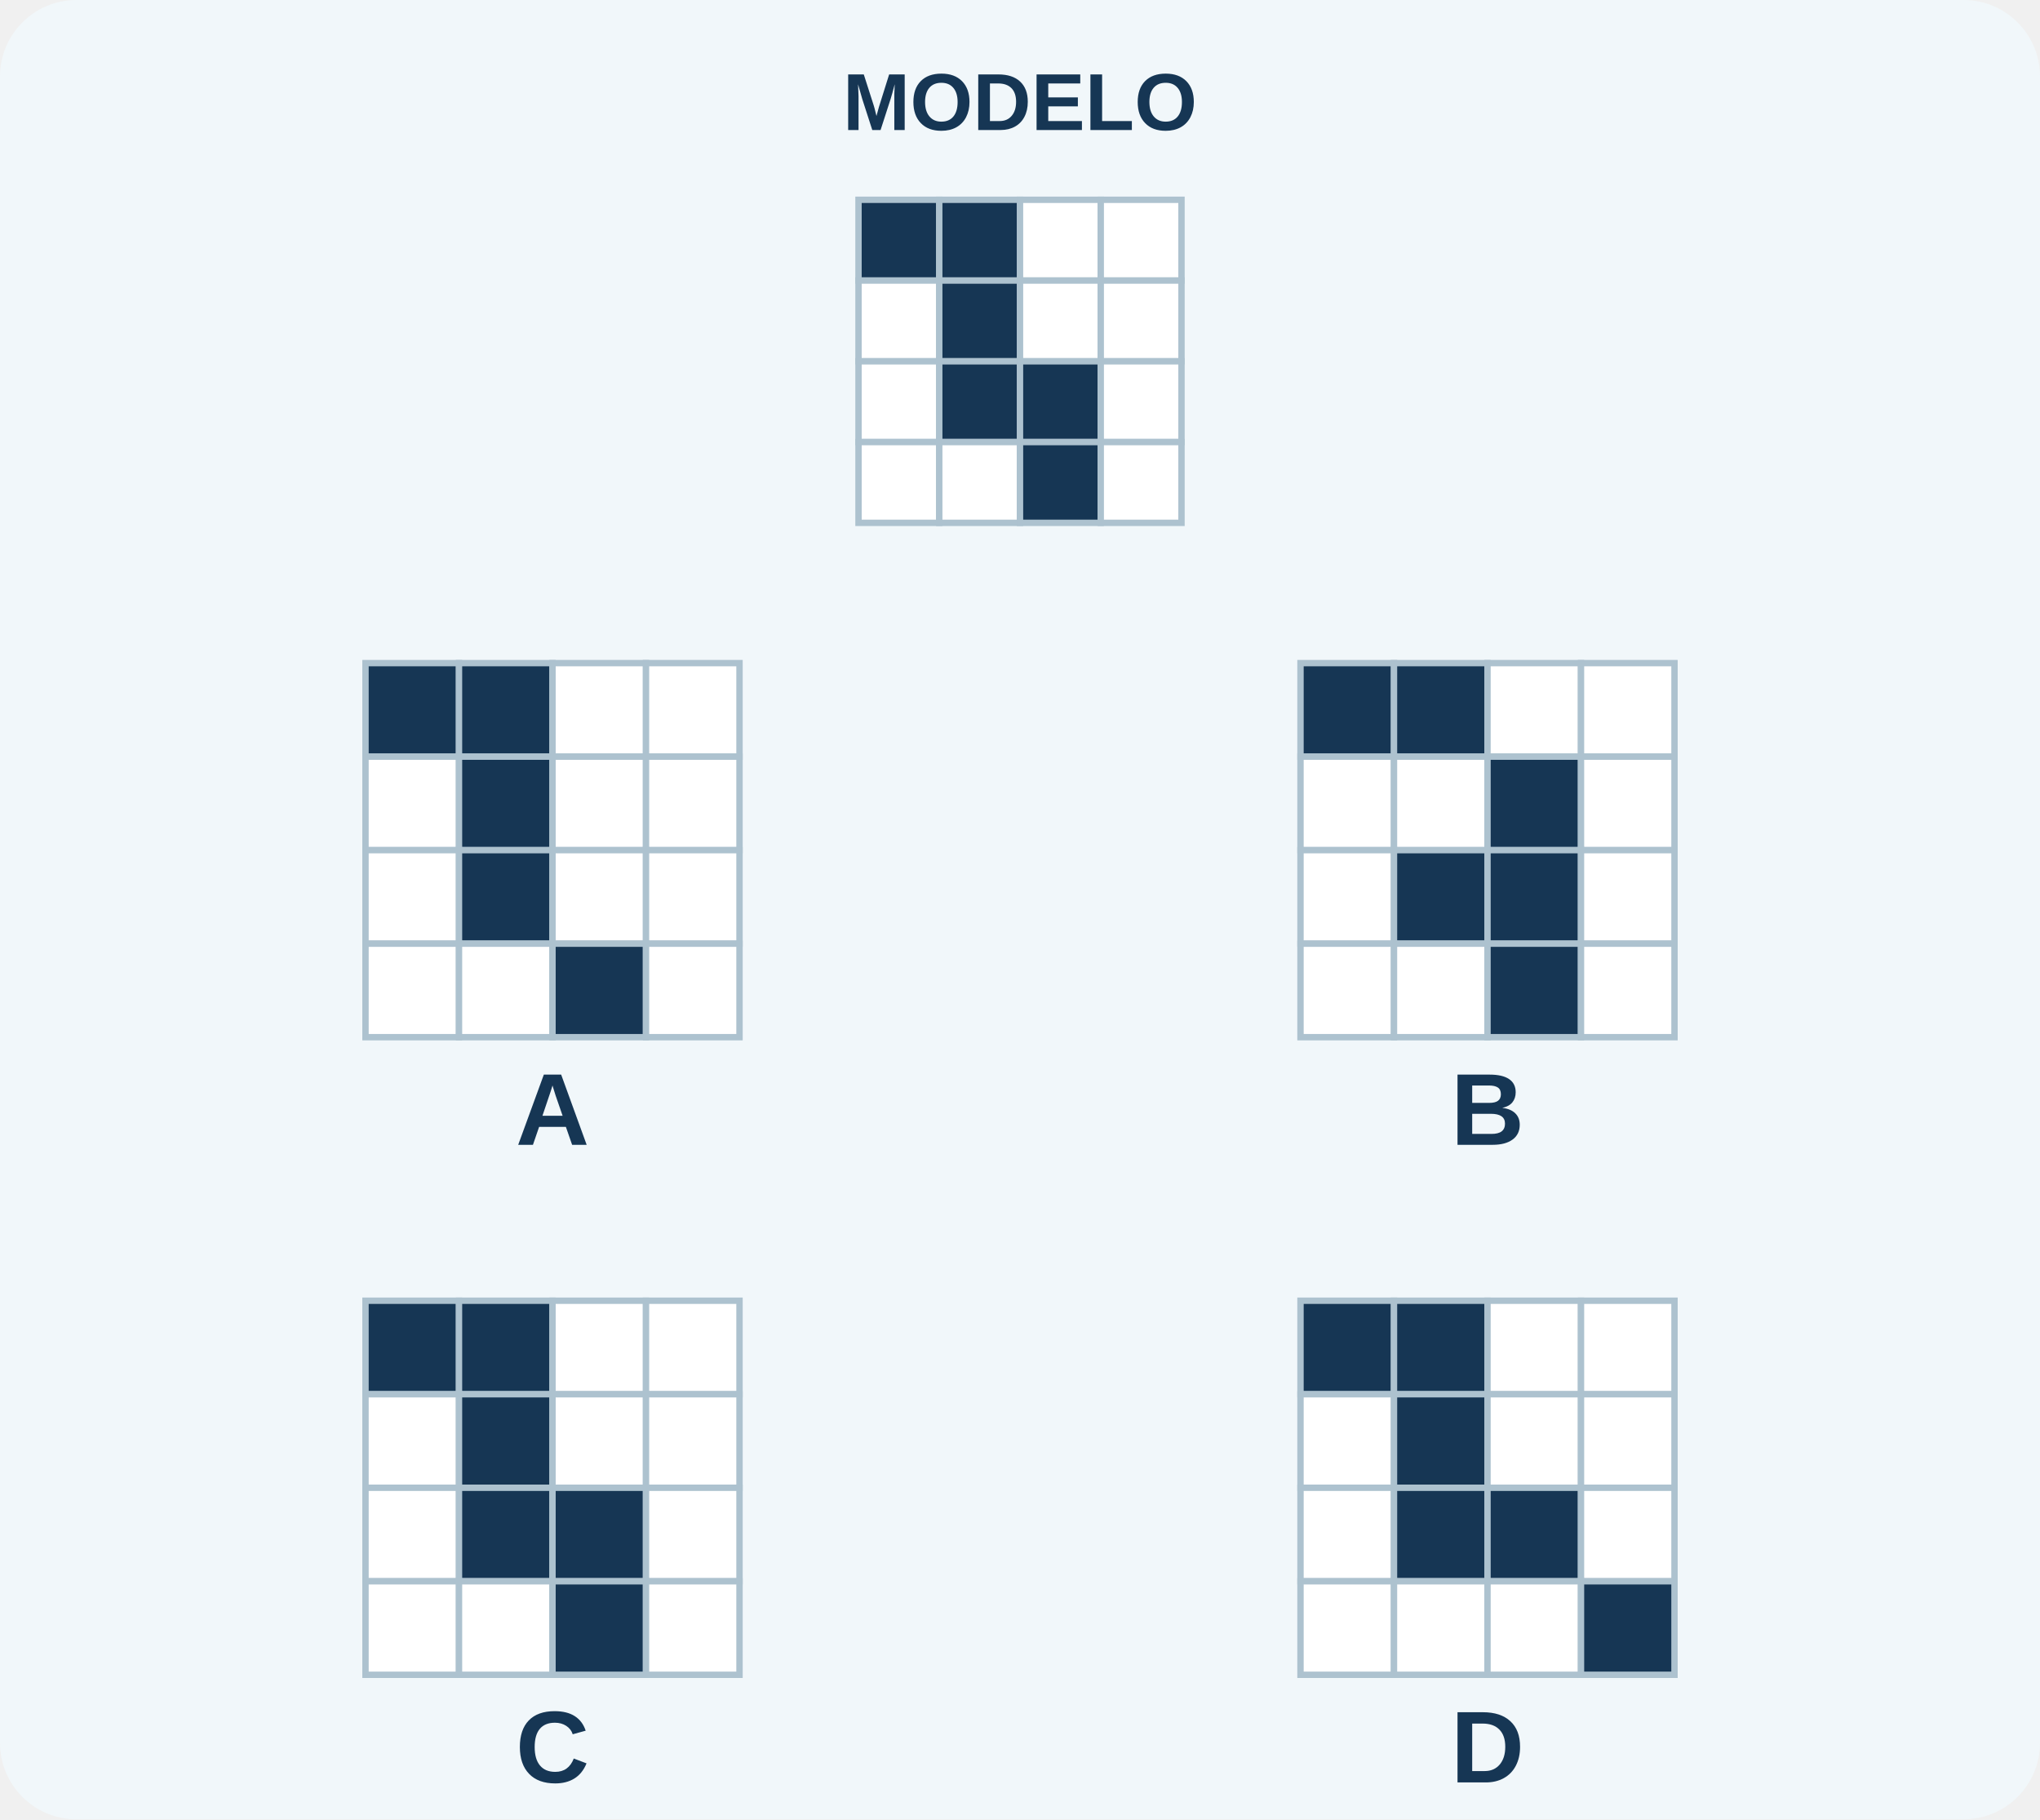
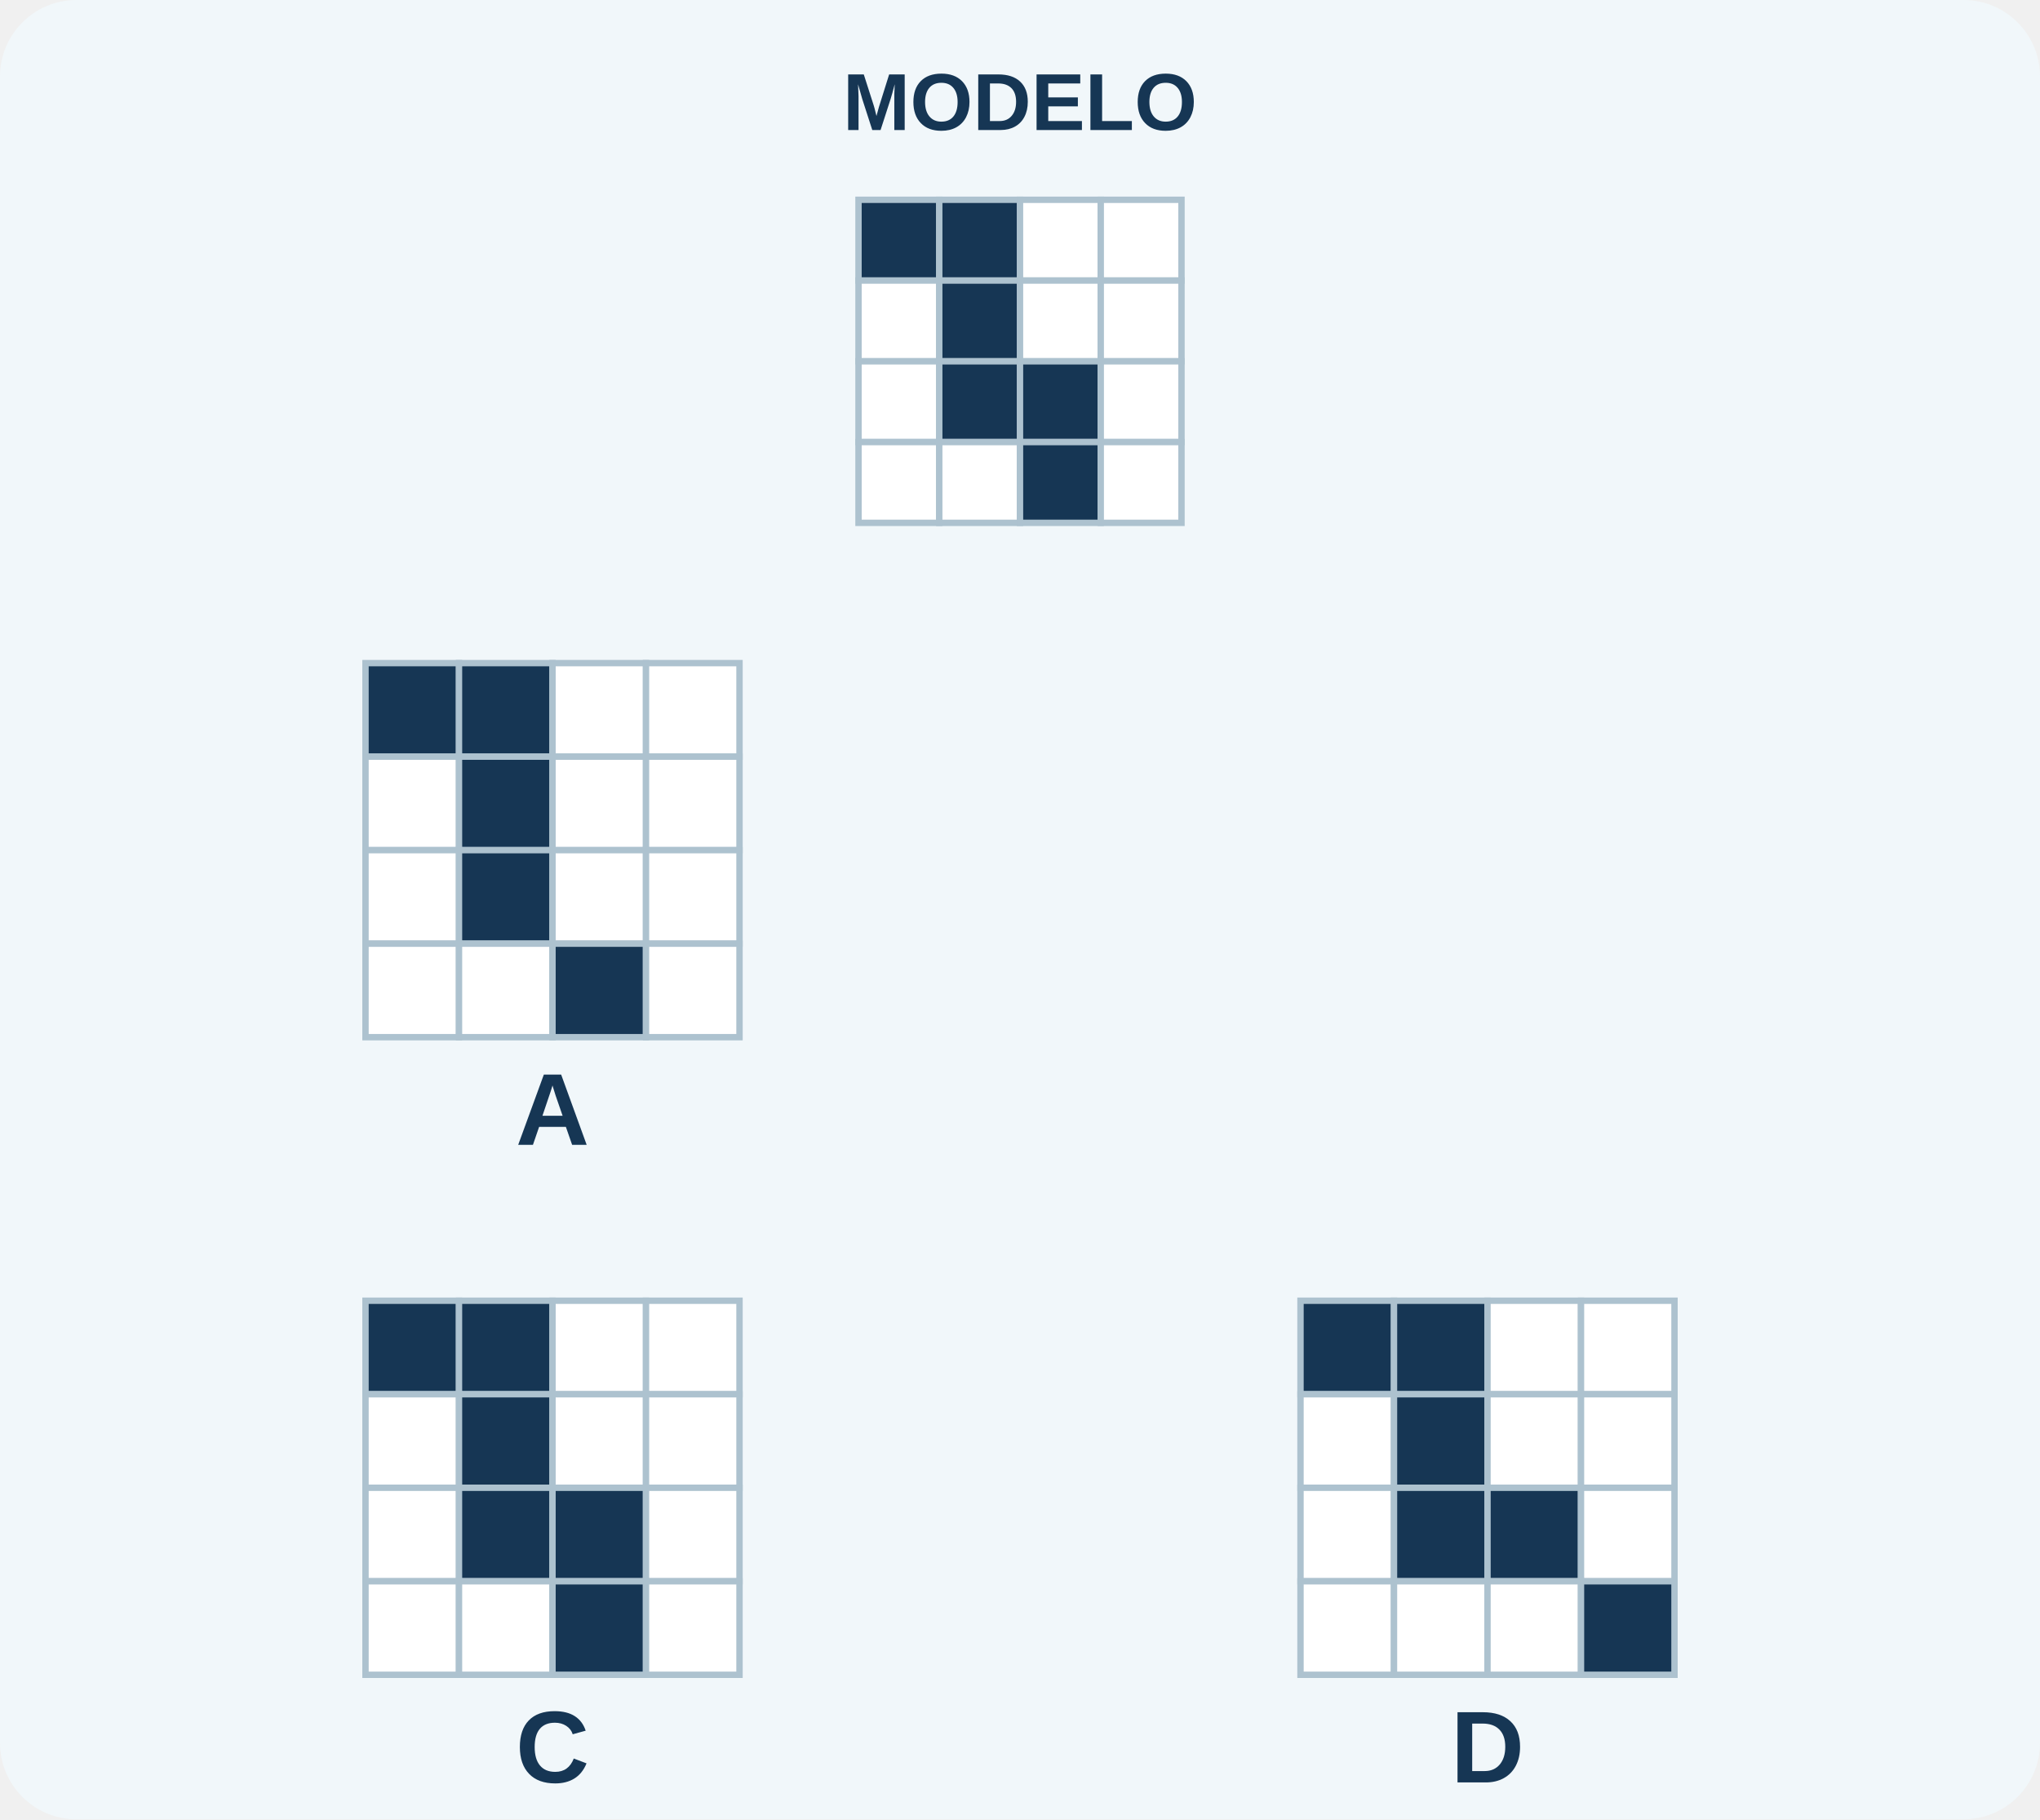
<svg xmlns="http://www.w3.org/2000/svg" viewBox="0 0 480 428" width="480" height="428">
  <rect width="480" height="428" rx="18" fill="#f1f7fa" />
  <text x="240" y="24" text-anchor="middle" dominant-baseline="central" font-family="Arial, sans-serif" font-size="19" font-weight="700" fill="#163654">MODELO</text>
  <g transform="translate(240 85) scale(1)">
    <rect x="-38" y="-38" width="19" height="19" fill="#163654" stroke="#adc2cf" stroke-width="1.5" />
    <rect x="-19" y="-38" width="19" height="19" fill="#163654" stroke="#adc2cf" stroke-width="1.5" />
    <rect x="0" y="-38" width="19" height="19" fill="#ffffff" stroke="#adc2cf" stroke-width="1.5" />
    <rect x="19" y="-38" width="19" height="19" fill="#ffffff" stroke="#adc2cf" stroke-width="1.5" />
    <rect x="-38" y="-19" width="19" height="19" fill="#ffffff" stroke="#adc2cf" stroke-width="1.5" />
    <rect x="-19" y="-19" width="19" height="19" fill="#163654" stroke="#adc2cf" stroke-width="1.5" />
    <rect x="0" y="-19" width="19" height="19" fill="#ffffff" stroke="#adc2cf" stroke-width="1.5" />
    <rect x="19" y="-19" width="19" height="19" fill="#ffffff" stroke="#adc2cf" stroke-width="1.5" />
    <rect x="-38" y="0" width="19" height="19" fill="#ffffff" stroke="#adc2cf" stroke-width="1.5" />
    <rect x="-19" y="0" width="19" height="19" fill="#163654" stroke="#adc2cf" stroke-width="1.5" />
    <rect x="0" y="0" width="19" height="19" fill="#163654" stroke="#adc2cf" stroke-width="1.5" />
    <rect x="19" y="0" width="19" height="19" fill="#ffffff" stroke="#adc2cf" stroke-width="1.5" />
    <rect x="-38" y="19" width="19" height="19" fill="#ffffff" stroke="#adc2cf" stroke-width="1.5" />
    <rect x="-19" y="19" width="19" height="19" fill="#ffffff" stroke="#adc2cf" stroke-width="1.5" />
    <rect x="0" y="19" width="19" height="19" fill="#163654" stroke="#adc2cf" stroke-width="1.5" />
    <rect x="19" y="19" width="19" height="19" fill="#ffffff" stroke="#adc2cf" stroke-width="1.5" />
  </g>
  <g transform="translate(130 200) scale(1)" data-row="A">
    <rect x="-44" y="-44" width="22" height="22" fill="#163654" stroke="#adc2cf" stroke-width="1.5" />
    <rect x="-22" y="-44" width="22" height="22" fill="#163654" stroke="#adc2cf" stroke-width="1.5" />
    <rect x="0" y="-44" width="22" height="22" fill="#ffffff" stroke="#adc2cf" stroke-width="1.5" />
    <rect x="22" y="-44" width="22" height="22" fill="#ffffff" stroke="#adc2cf" stroke-width="1.5" />
    <rect x="-44" y="-22" width="22" height="22" fill="#ffffff" stroke="#adc2cf" stroke-width="1.5" />
    <rect x="-22" y="-22" width="22" height="22" fill="#163654" stroke="#adc2cf" stroke-width="1.5" />
    <rect x="0" y="-22" width="22" height="22" fill="#ffffff" stroke="#adc2cf" stroke-width="1.5" />
    <rect x="22" y="-22" width="22" height="22" fill="#ffffff" stroke="#adc2cf" stroke-width="1.5" />
    <rect x="-44" y="0" width="22" height="22" fill="#ffffff" stroke="#adc2cf" stroke-width="1.5" />
    <rect x="-22" y="0" width="22" height="22" fill="#163654" stroke="#adc2cf" stroke-width="1.5" />
    <rect x="0" y="0" width="22" height="22" fill="#ffffff" stroke="#adc2cf" stroke-width="1.5" />
    <rect x="22" y="0" width="22" height="22" fill="#ffffff" stroke="#adc2cf" stroke-width="1.5" />
    <rect x="-44" y="22" width="22" height="22" fill="#ffffff" stroke="#adc2cf" stroke-width="1.5" />
    <rect x="-22" y="22" width="22" height="22" fill="#ffffff" stroke="#adc2cf" stroke-width="1.5" />
    <rect x="0" y="22" width="22" height="22" fill="#163654" stroke="#adc2cf" stroke-width="1.5" />
    <rect x="22" y="22" width="22" height="22" fill="#ffffff" stroke="#adc2cf" stroke-width="1.5" />
    <text x="0" y="61" text-anchor="middle" dominant-baseline="central" font-family="Arial, sans-serif" font-size="24" font-weight="700" fill="#163654">A</text>
  </g>
-   <g transform="translate(350 200) scale(1)" data-row="B">
-     <rect x="-44" y="-44" width="22" height="22" fill="#163654" stroke="#adc2cf" stroke-width="1.5" />
-     <rect x="-22" y="-44" width="22" height="22" fill="#163654" stroke="#adc2cf" stroke-width="1.5" />
-     <rect x="0" y="-44" width="22" height="22" fill="#ffffff" stroke="#adc2cf" stroke-width="1.5" />
-     <rect x="22" y="-44" width="22" height="22" fill="#ffffff" stroke="#adc2cf" stroke-width="1.5" />
-     <rect x="-44" y="-22" width="22" height="22" fill="#ffffff" stroke="#adc2cf" stroke-width="1.5" />
-     <rect x="-22" y="-22" width="22" height="22" fill="#ffffff" stroke="#adc2cf" stroke-width="1.5" />
-     <rect x="0" y="-22" width="22" height="22" fill="#163654" stroke="#adc2cf" stroke-width="1.5" />
-     <rect x="22" y="-22" width="22" height="22" fill="#ffffff" stroke="#adc2cf" stroke-width="1.5" />
-     <rect x="-44" y="0" width="22" height="22" fill="#ffffff" stroke="#adc2cf" stroke-width="1.5" />
-     <rect x="-22" y="0" width="22" height="22" fill="#163654" stroke="#adc2cf" stroke-width="1.5" />
-     <rect x="0" y="0" width="22" height="22" fill="#163654" stroke="#adc2cf" stroke-width="1.5" />
-     <rect x="22" y="0" width="22" height="22" fill="#ffffff" stroke="#adc2cf" stroke-width="1.5" />
-     <rect x="-44" y="22" width="22" height="22" fill="#ffffff" stroke="#adc2cf" stroke-width="1.5" />
-     <rect x="-22" y="22" width="22" height="22" fill="#ffffff" stroke="#adc2cf" stroke-width="1.5" />
-     <rect x="0" y="22" width="22" height="22" fill="#163654" stroke="#adc2cf" stroke-width="1.5" />
-     <rect x="22" y="22" width="22" height="22" fill="#ffffff" stroke="#adc2cf" stroke-width="1.5" />
-     <text x="0" y="61" text-anchor="middle" dominant-baseline="central" font-family="Arial, sans-serif" font-size="24" font-weight="700" fill="#163654">B</text>
-   </g>
  <g transform="translate(130 350) scale(1)" data-row="C">
    <rect x="-44" y="-44" width="22" height="22" fill="#163654" stroke="#adc2cf" stroke-width="1.5" />
    <rect x="-22" y="-44" width="22" height="22" fill="#163654" stroke="#adc2cf" stroke-width="1.5" />
    <rect x="0" y="-44" width="22" height="22" fill="#ffffff" stroke="#adc2cf" stroke-width="1.5" />
    <rect x="22" y="-44" width="22" height="22" fill="#ffffff" stroke="#adc2cf" stroke-width="1.5" />
    <rect x="-44" y="-22" width="22" height="22" fill="#ffffff" stroke="#adc2cf" stroke-width="1.5" />
    <rect x="-22" y="-22" width="22" height="22" fill="#163654" stroke="#adc2cf" stroke-width="1.5" />
    <rect x="0" y="-22" width="22" height="22" fill="#ffffff" stroke="#adc2cf" stroke-width="1.5" />
    <rect x="22" y="-22" width="22" height="22" fill="#ffffff" stroke="#adc2cf" stroke-width="1.5" />
    <rect x="-44" y="0" width="22" height="22" fill="#ffffff" stroke="#adc2cf" stroke-width="1.5" />
    <rect x="-22" y="0" width="22" height="22" fill="#163654" stroke="#adc2cf" stroke-width="1.5" />
    <rect x="0" y="0" width="22" height="22" fill="#163654" stroke="#adc2cf" stroke-width="1.5" />
    <rect x="22" y="0" width="22" height="22" fill="#ffffff" stroke="#adc2cf" stroke-width="1.5" />
    <rect x="-44" y="22" width="22" height="22" fill="#ffffff" stroke="#adc2cf" stroke-width="1.5" />
    <rect x="-22" y="22" width="22" height="22" fill="#ffffff" stroke="#adc2cf" stroke-width="1.5" />
    <rect x="0" y="22" width="22" height="22" fill="#163654" stroke="#adc2cf" stroke-width="1.5" />
    <rect x="22" y="22" width="22" height="22" fill="#ffffff" stroke="#adc2cf" stroke-width="1.5" />
    <text x="0" y="61" text-anchor="middle" dominant-baseline="central" font-family="Arial, sans-serif" font-size="24" font-weight="700" fill="#163654">C</text>
  </g>
  <g transform="translate(350 350) scale(1)" data-row="D">
    <rect x="-44" y="-44" width="22" height="22" fill="#163654" stroke="#adc2cf" stroke-width="1.5" />
    <rect x="-22" y="-44" width="22" height="22" fill="#163654" stroke="#adc2cf" stroke-width="1.5" />
    <rect x="0" y="-44" width="22" height="22" fill="#ffffff" stroke="#adc2cf" stroke-width="1.5" />
    <rect x="22" y="-44" width="22" height="22" fill="#ffffff" stroke="#adc2cf" stroke-width="1.5" />
    <rect x="-44" y="-22" width="22" height="22" fill="#ffffff" stroke="#adc2cf" stroke-width="1.5" />
    <rect x="-22" y="-22" width="22" height="22" fill="#163654" stroke="#adc2cf" stroke-width="1.5" />
    <rect x="0" y="-22" width="22" height="22" fill="#ffffff" stroke="#adc2cf" stroke-width="1.5" />
    <rect x="22" y="-22" width="22" height="22" fill="#ffffff" stroke="#adc2cf" stroke-width="1.5" />
    <rect x="-44" y="0" width="22" height="22" fill="#ffffff" stroke="#adc2cf" stroke-width="1.5" />
    <rect x="-22" y="0" width="22" height="22" fill="#163654" stroke="#adc2cf" stroke-width="1.5" />
    <rect x="0" y="0" width="22" height="22" fill="#163654" stroke="#adc2cf" stroke-width="1.5" />
    <rect x="22" y="0" width="22" height="22" fill="#ffffff" stroke="#adc2cf" stroke-width="1.5" />
    <rect x="-44" y="22" width="22" height="22" fill="#ffffff" stroke="#adc2cf" stroke-width="1.5" />
    <rect x="-22" y="22" width="22" height="22" fill="#ffffff" stroke="#adc2cf" stroke-width="1.5" />
    <rect x="0" y="22" width="22" height="22" fill="#ffffff" stroke="#adc2cf" stroke-width="1.5" />
    <rect x="22" y="22" width="22" height="22" fill="#163654" stroke="#adc2cf" stroke-width="1.5" />
    <text x="0" y="61" text-anchor="middle" dominant-baseline="central" font-family="Arial, sans-serif" font-size="24" font-weight="700" fill="#163654">D</text>
  </g>
</svg>
